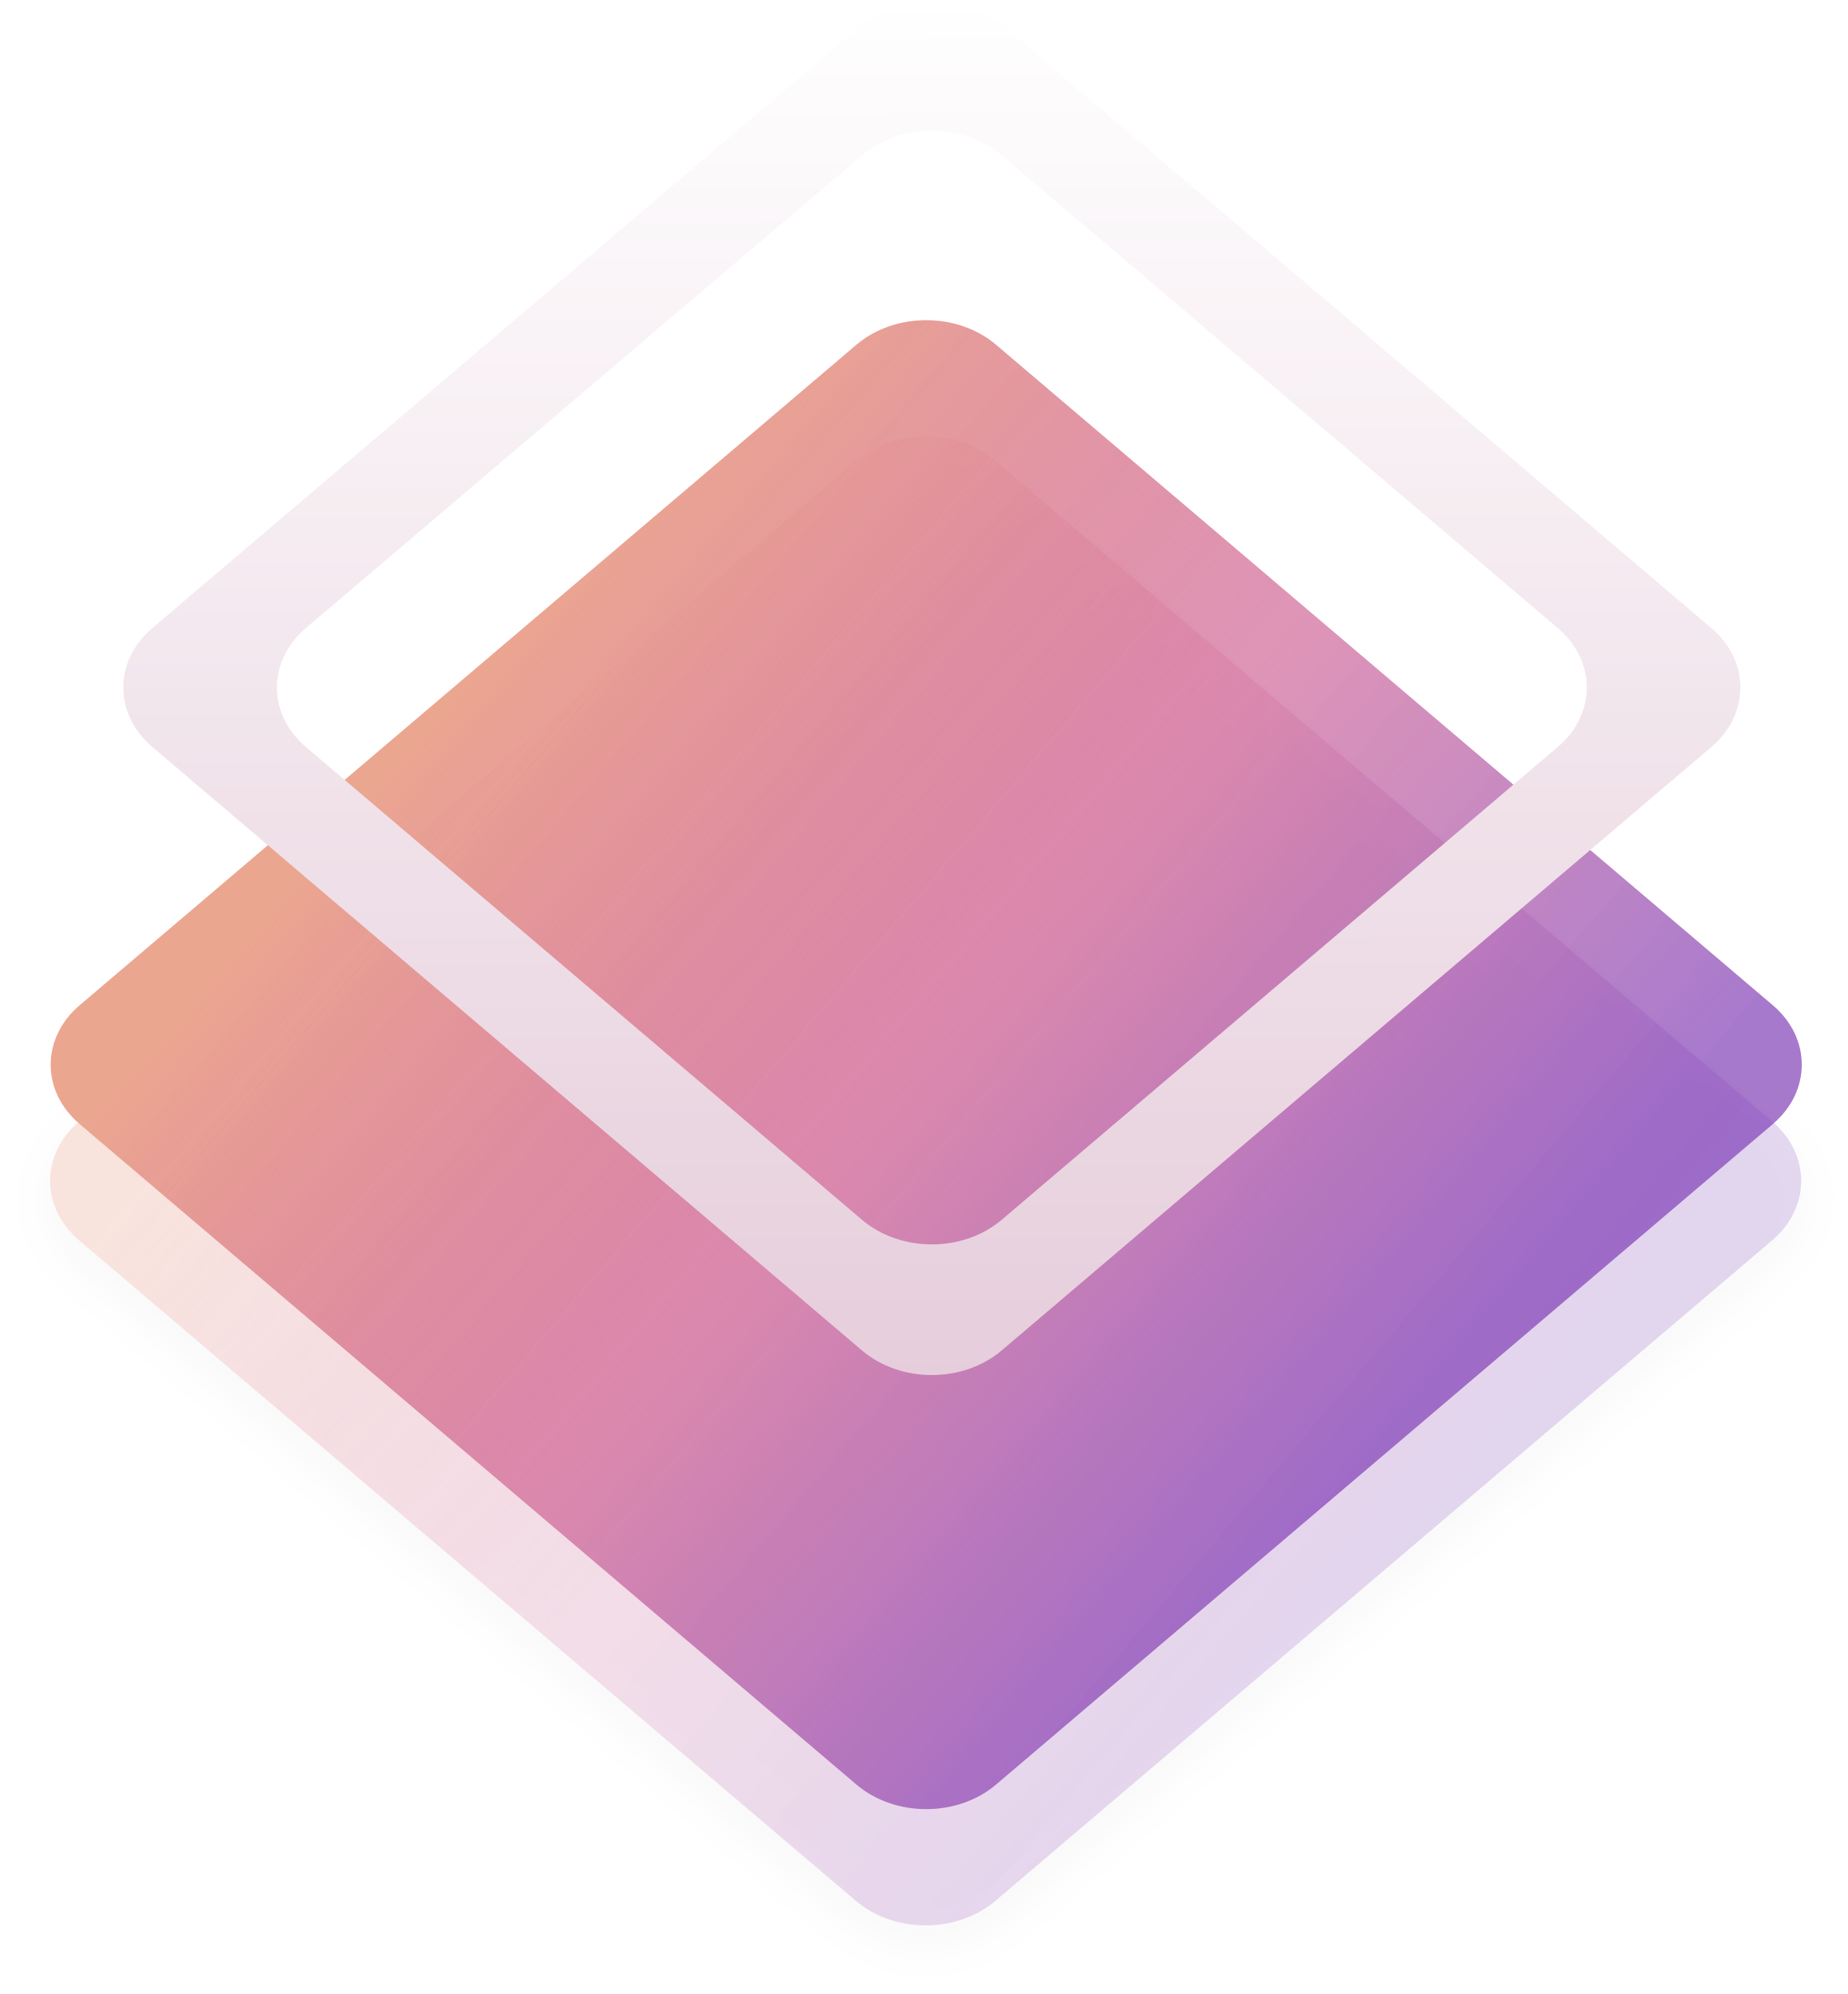
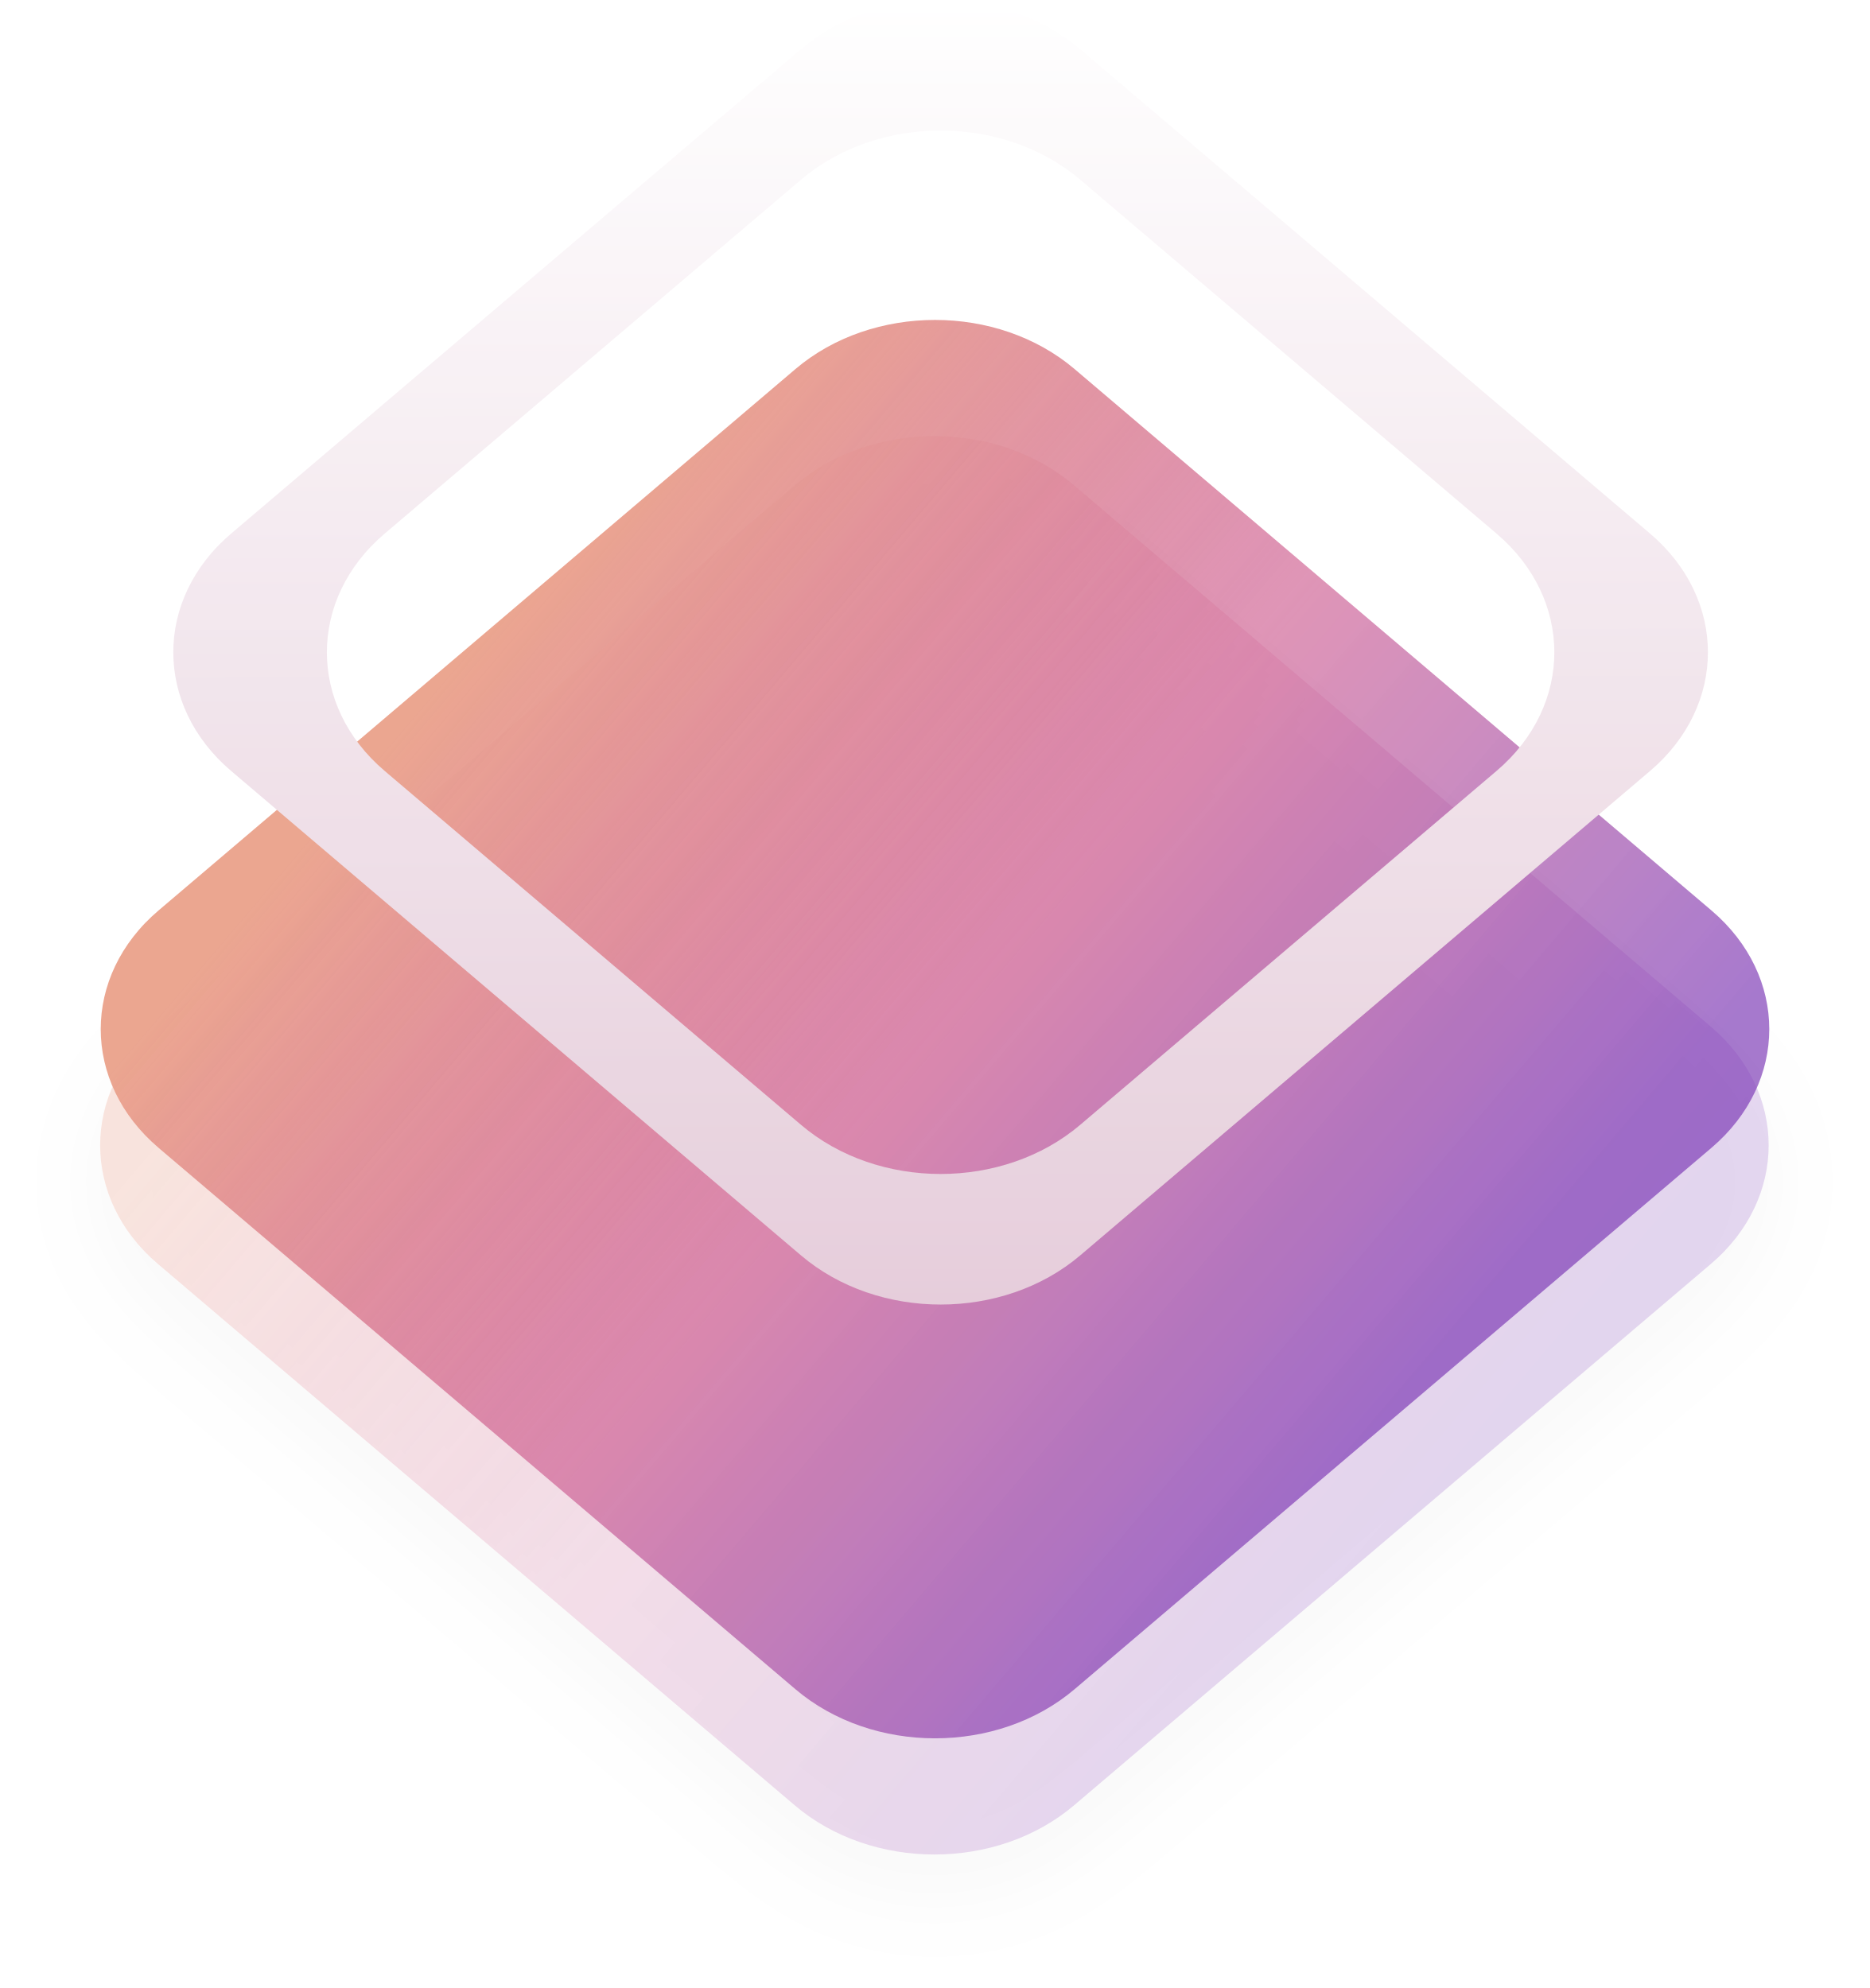
- <svg xmlns="http://www.w3.org/2000/svg" width="403" height="435" viewBox="0 0 403 435" fill="none">
+ <svg xmlns="http://www.w3.org/2000/svg" width="204" height="217" viewBox="0 0 204 217" fill="none">
  <g opacity="0.9">
    <g opacity="0.3" filter="url(#filter0_d)">
-       <rect width="262.439" height="262.439" rx="20" transform="matrix(0.761828 -0.647779 0.761828 0.647779 2 257.62)" fill="url(#paint0_linear)" />
+       <rect width="131.22" height="131.22" rx="20" transform="matrix(0.761828 -0.647779 0.761828 0.647779 2 125.016)" fill="url(#paint0_linear)" />
    </g>
-     <rect width="262.439" height="262.439" rx="20" transform="matrix(0.761828 -0.647779 0.761828 0.647779 2.13257 232.259)" fill="url(#paint1_linear)" />
-     <path fill-rule="evenodd" clip-rule="evenodd" d="M33.209 137.031C24.794 144.186 24.794 155.787 33.209 162.942L188.054 294.606C196.469 301.761 210.112 301.761 218.527 294.606L373.372 162.942C381.787 155.787 381.787 144.186 373.372 137.031L218.527 5.366C210.112 -1.789 196.469 -1.789 188.054 5.366L33.209 137.031ZM66.727 137.031C58.312 144.186 58.312 155.787 66.727 162.942L188.054 266.105C196.469 273.261 210.112 273.261 218.527 266.105L339.854 162.942C348.269 155.787 348.269 144.186 339.854 137.031L218.527 33.867C210.112 26.712 196.469 26.712 188.054 33.867L66.727 137.031Z" fill="url(#paint2_linear)" />
+     <rect width="131.22" height="131.22" rx="20" transform="matrix(0.761828 -0.647779 0.761828 0.647779 2.06641 112.335)" fill="url(#paint1_linear)" />
+     <path fill-rule="evenodd" clip-rule="evenodd" d="M25.223 58.243C16.808 65.398 16.808 76.999 25.223 84.154L87.409 137.031C95.824 144.186 109.467 144.186 117.882 137.031L180.068 84.154C188.483 76.999 188.483 65.398 180.068 58.243L117.882 5.366C109.467 -1.789 95.824 -1.789 87.409 5.366L25.223 58.243ZM41.982 58.243C33.567 65.398 33.567 76.999 41.982 84.154L87.409 122.78C95.824 129.935 109.467 129.935 117.882 122.78L163.309 84.154C171.724 76.999 171.724 65.398 163.309 58.243L117.882 19.617C109.467 12.462 95.824 12.462 87.409 19.617L41.982 58.243Z" fill="url(#paint2_linear)" />
  </g>
  <defs>
-     <filter id="filter0_d" x="0.925" y="89.207" width="402.017" height="344.827" filterUnits="userSpaceOnUse" color-interpolation-filters="sRGB">
+     <filter id="filter0_d" x="0.925" y="41.603" width="202.083" height="174.824" filterUnits="userSpaceOnUse" color-interpolation-filters="sRGB">
      <feFlood flood-opacity="0" result="BackgroundImageFix" />
      <feColorMatrix in="SourceAlpha" type="matrix" values="0 0 0 0 0 0 0 0 0 0 0 0 0 0 0 0 0 0 127 0" />
      <feOffset dy="4" />
      <feGaussianBlur stdDeviation="5" />
      <feColorMatrix type="matrix" values="0 0 0 0 0 0 0 0 0 0 0 0 0 0 0 0 0 0 0.1 0" />
      <feBlend mode="normal" in2="BackgroundImageFix" result="effect1_dropShadow" />
      <feBlend mode="normal" in="SourceGraphic" in2="effect1_dropShadow" result="shape" />
    </filter>
-     <linearGradient id="paint0_linear" x1="131.22" y1="-1.62555e-06" x2="172.348" y2="255.828" gradientUnits="userSpaceOnUse">
+     <linearGradient id="paint0_linear" x1="65.61" y1="-8.12774e-07" x2="86.174" y2="127.914" gradientUnits="userSpaceOnUse">
      <stop stop-color="#E99C84" />
      <stop offset="0.51" stop-color="#C43F7E" stop-opacity="0.61" />
      <stop offset="1" stop-color="#691BAB" stop-opacity="0.65" />
    </linearGradient>
-     <linearGradient id="paint1_linear" x1="131.22" y1="-1.62555e-06" x2="172.348" y2="255.828" gradientUnits="userSpaceOnUse">
+     <linearGradient id="paint1_linear" x1="65.61" y1="-8.12774e-07" x2="86.174" y2="127.914" gradientUnits="userSpaceOnUse">
      <stop stop-color="#E99C84" />
      <stop offset="0.51" stop-color="#C43F7E" stop-opacity="0.61" />
      <stop offset="1" stop-color="#691BAB" stop-opacity="0.65" />
    </linearGradient>
-     <linearGradient id="paint2_linear" x1="203.051" y1="0.26" x2="203.291" y2="299.972" gradientUnits="userSpaceOnUse">
+     <linearGradient id="paint2_linear" x1="102.532" y1="0.123" x2="102.645" y2="142.397" gradientUnits="userSpaceOnUse">
      <stop stop-color="white" />
      <stop offset="1" stop-color="#E3C8D7" />
    </linearGradient>
  </defs>
</svg>
